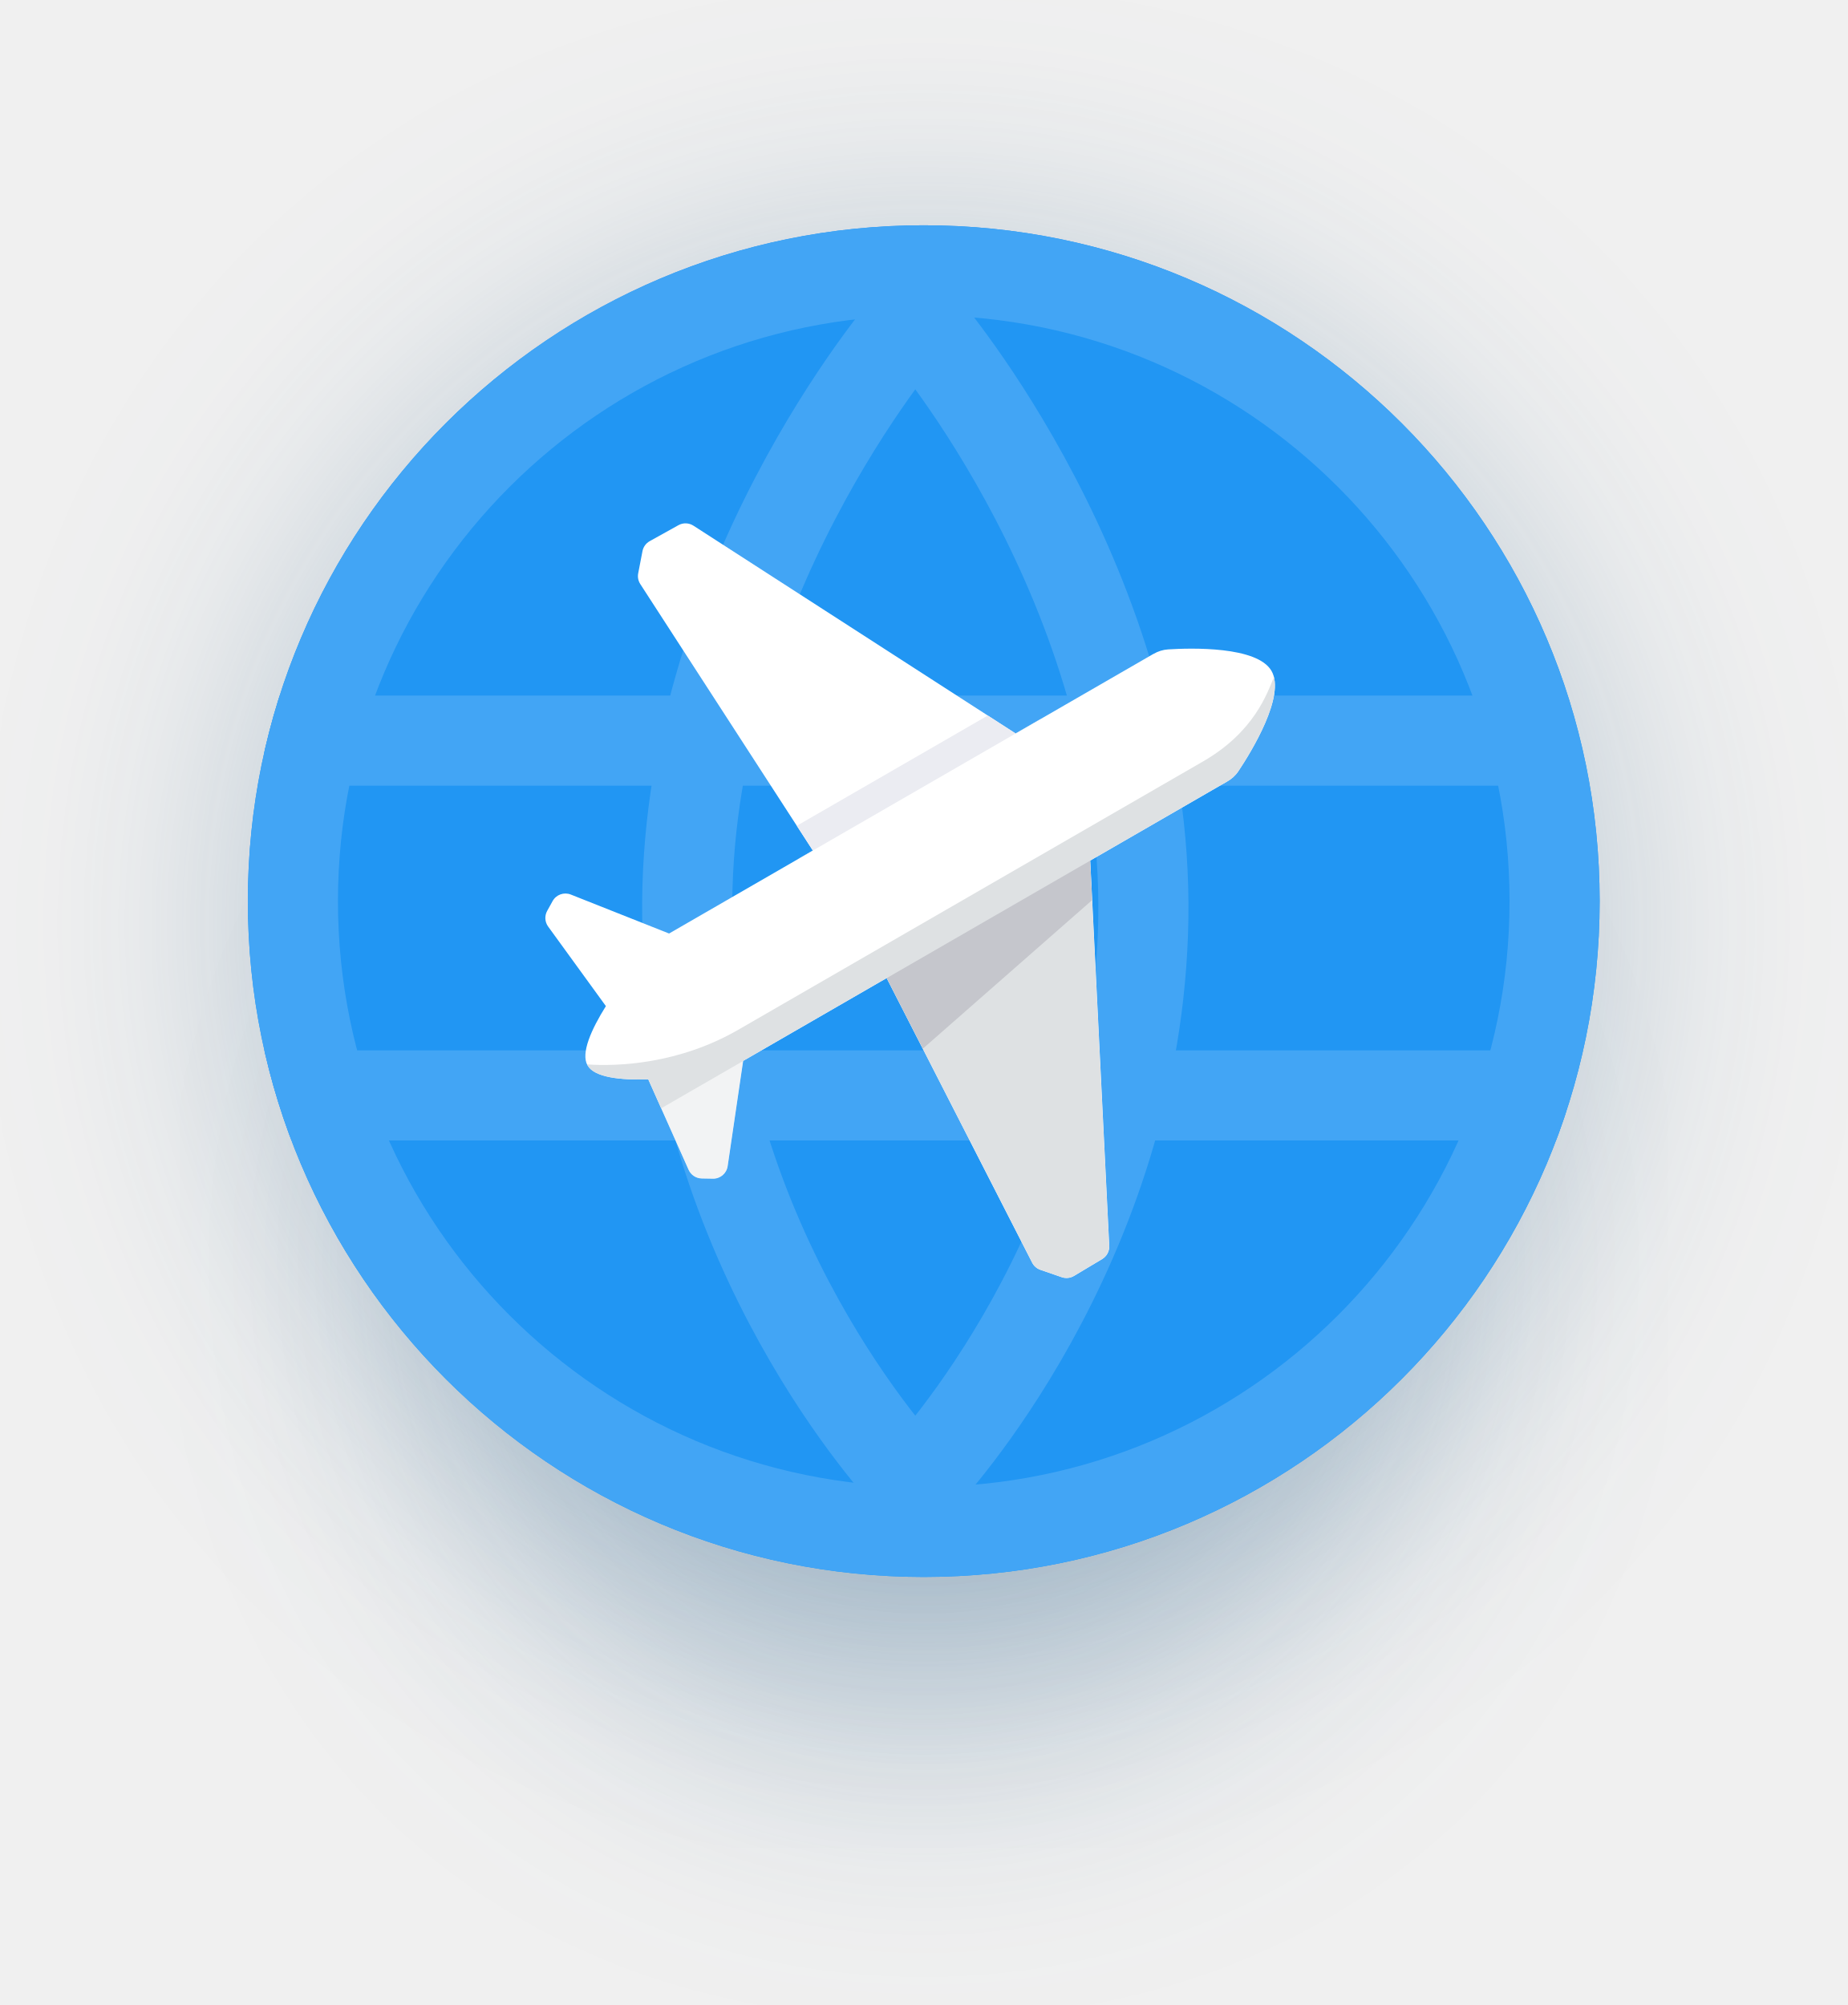
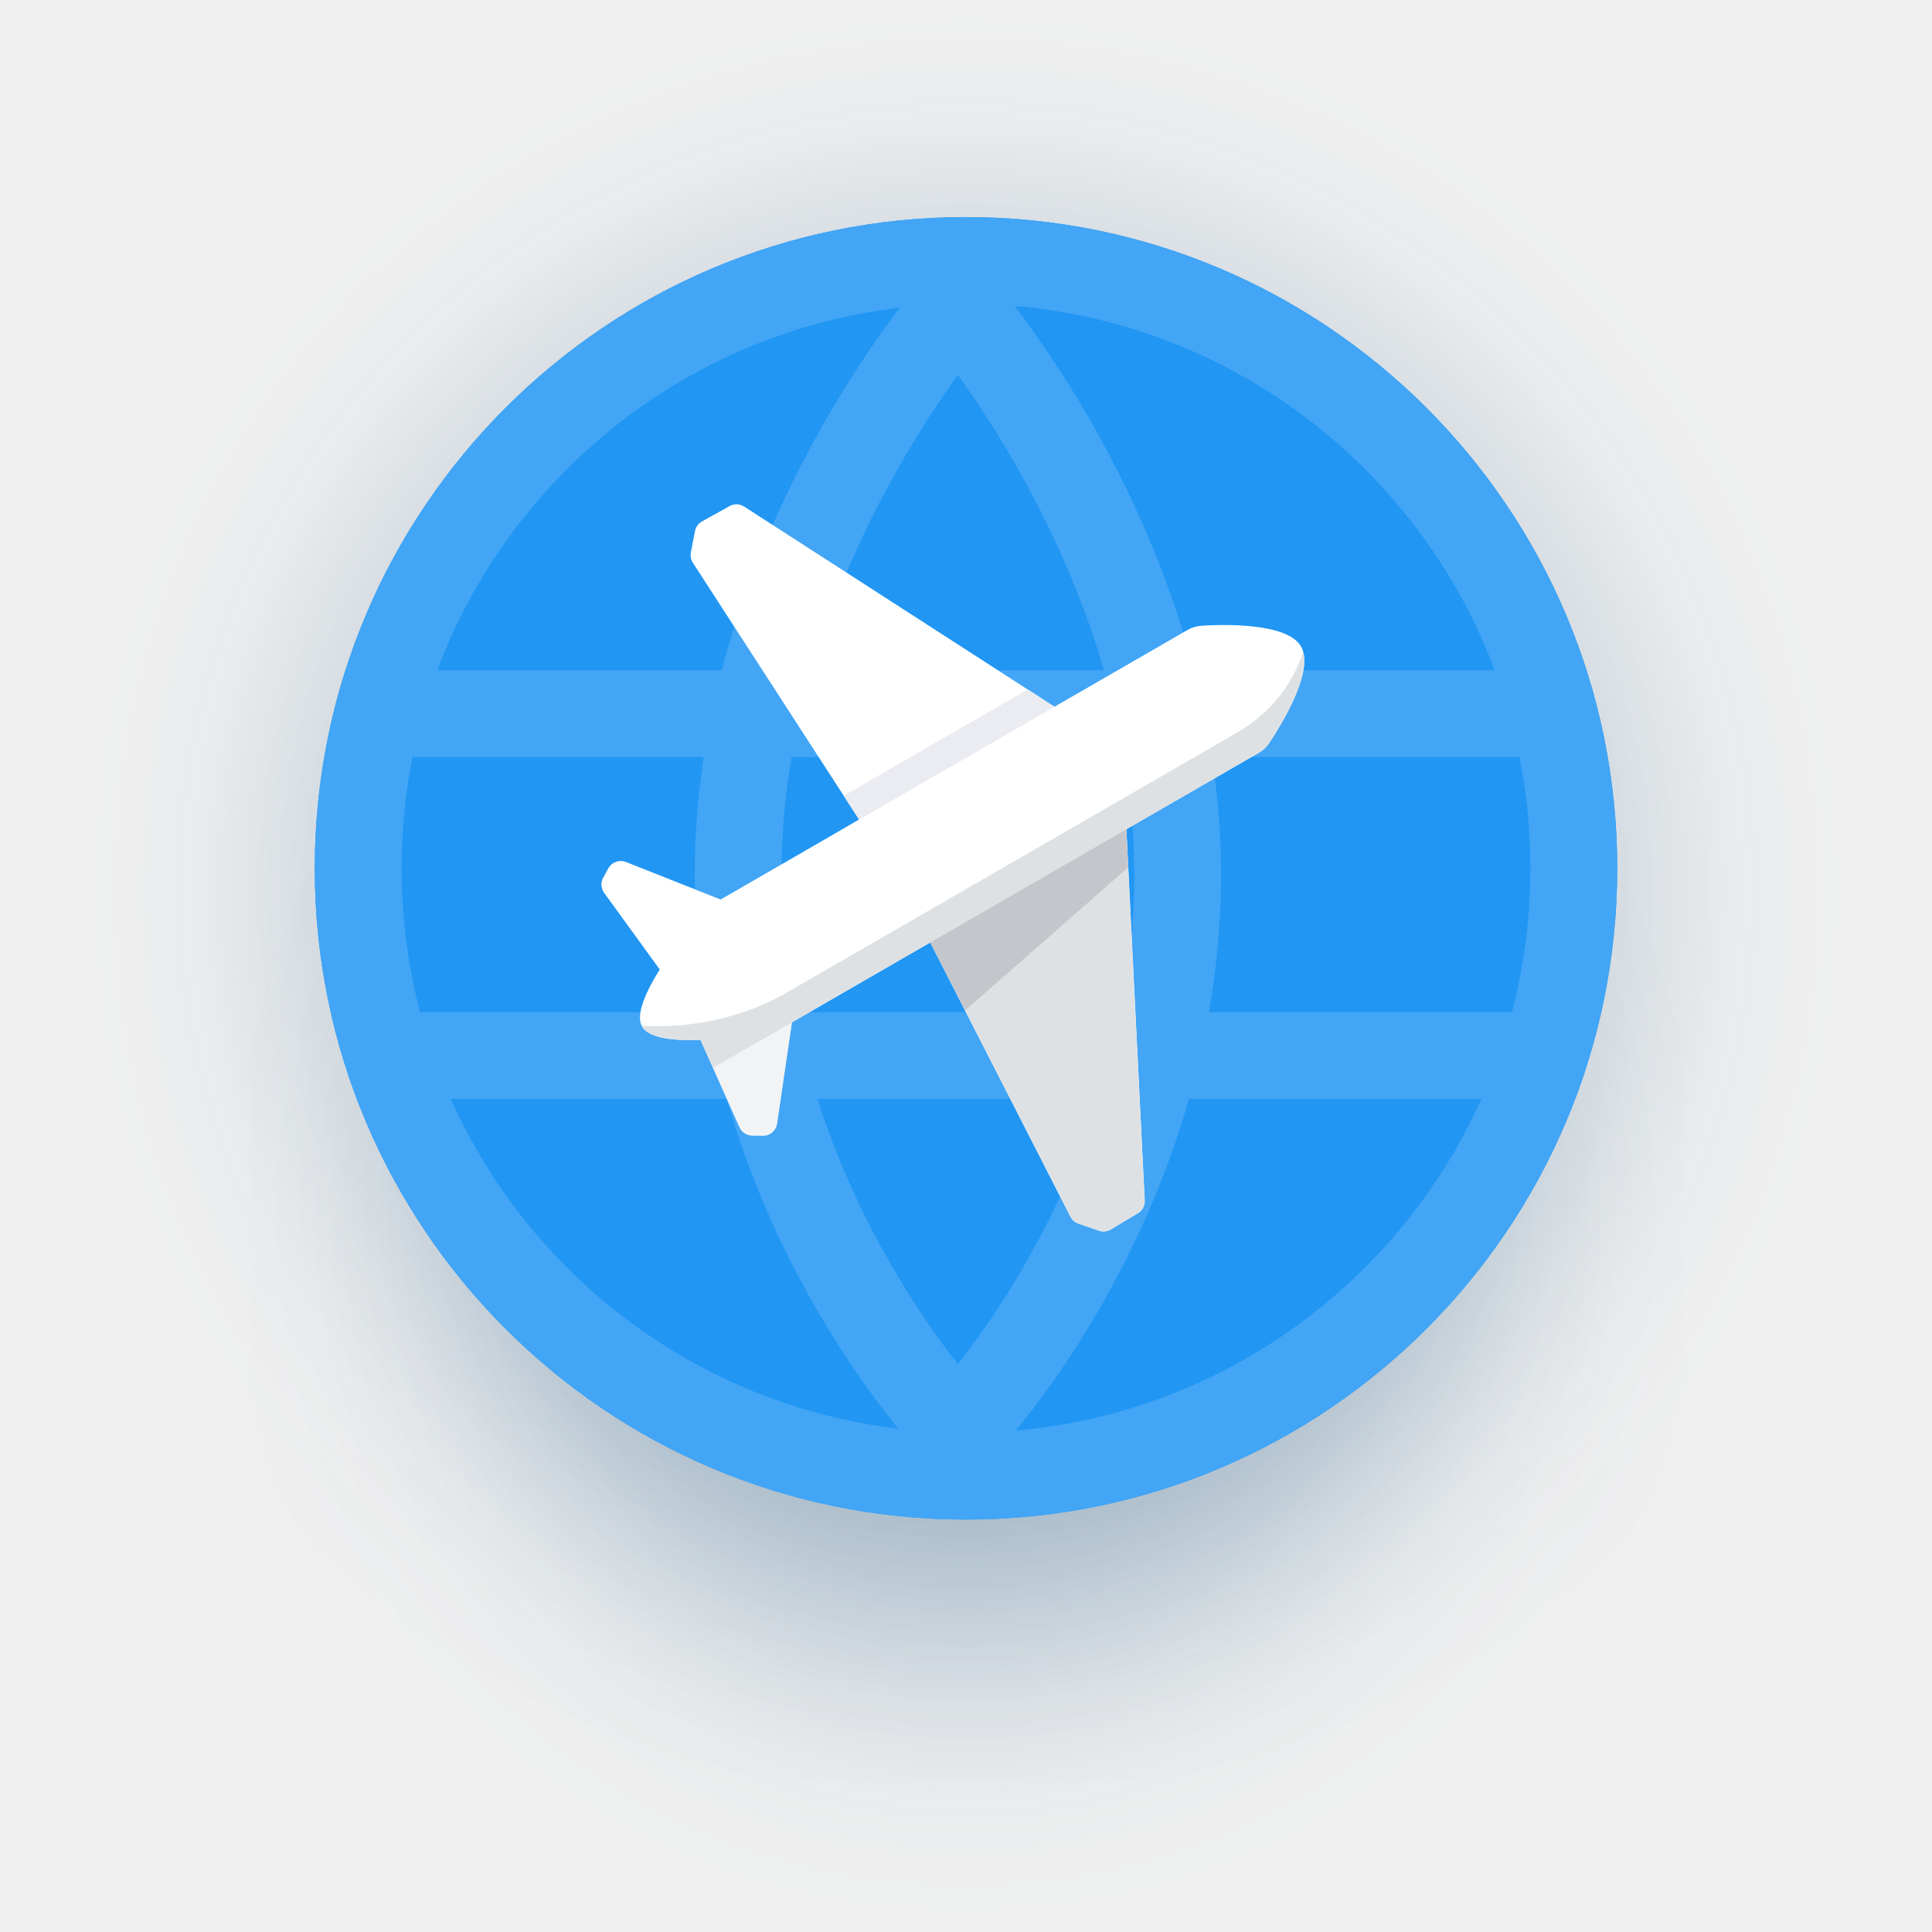
- <svg xmlns="http://www.w3.org/2000/svg" fill="none" viewBox="0 0 82 89">
+ <svg xmlns="http://www.w3.org/2000/svg" fill="none" viewBox="0 0 82 89" width="90px" height="90px">
  <g filter="url(#d)">
    <path d="m41 70c12.15 0 22-9.85 22-22s-9.85-22-22-22-22 9.85-22 22 9.85 22 22 22z" clip-rule="evenodd" fill="#000" fill-opacity=".01" fill-rule="evenodd" />
  </g>
  <g filter="url(#c)">
    <path d="m41 70c16.568 0 30-13.432 30-30s-13.432-30-30-30-30 13.432-30 30 13.432 30 30 30z" clip-rule="evenodd" fill="#2196F3" fill-rule="evenodd" />
    <path d="m69 40c0 15.464-12.536 28-28 28s-28-12.536-28-28 12.536-28 28-28 28 12.536 28 28z" stroke="#42A5F5" stroke-width="4" />
  </g>
  <mask id="b" x="11" y="10" width="60" height="60" mask-type="alpha" maskUnits="userSpaceOnUse">
    <path d="m41 70c16.568 0 30-13.432 30-30s-13.432-30-30-30-30 13.432-30 30 13.432 30 30 30z" clip-rule="evenodd" fill="#fff" fill-rule="evenodd" />
  </mask>
  <g mask="url(#b)" stroke="#42A5F5" stroke-width="4">
    <path d="m13.714 32.875h53.822" stroke-linecap="square" />
    <path d="m13.714 48.625h53.822" stroke-linecap="square" />
    <path d="m40.25 14.5s-9.962 11.578-9.746 26.25c0.216 14.672 9.746 24.75 9.746 24.75" stroke-linecap="round" stroke-linejoin="round" />
    <path d="m41 14.5s9.962 11.578 9.746 26.25c-0.216 14.672-9.746 24.75-9.746 24.75" stroke-linecap="round" stroke-linejoin="round" />
  </g>
  <path d="m51.195 29.028c0.2-0.116 0.42-0.187 0.651-0.202 1.016-0.064 3.952-0.148 4.589 0.955 0.637 1.103-0.905 3.603-1.469 4.45-0.128 0.192-0.3 0.347-0.5 0.462l-6.076 3.508 0.844 17.1c0.012 0.239-0.109 0.466-0.315 0.589l-1.249 0.748c-0.165 0.099-0.364 0.119-0.546 0.057l-0.947-0.327c-0.159-0.055-0.29-0.169-0.366-0.318l-6.458-12.632-6.369 3.677-0.687 4.671c-0.048 0.323-0.328 0.561-0.655 0.555l-0.498-0.009c-0.252-0.005-0.478-0.155-0.581-0.385l-1.79-4.016c-1.23 0.039-2.385-0.082-2.695-0.618-0.309-0.536 0.164-1.592 0.814-2.633l-2.563-3.531c-0.148-0.204-0.165-0.475-0.043-0.695l0.241-0.436c0.158-0.286 0.504-0.41 0.808-0.29l4.362 1.73 6.38-3.684-7.659-11.829c-0.091-0.141-0.124-0.311-0.092-0.476l0.19-0.984c0.036-0.188 0.154-0.351 0.322-0.444l1.273-0.708c0.209-0.117 0.466-0.108 0.668 0.022l14.298 9.223 6.118-3.532z" clip-rule="evenodd" fill="#fff" fill-rule="evenodd" />
  <mask id="a" x="16" y="13" width="50" height="51" mask-type="alpha" maskUnits="userSpaceOnUse">
    <path d="m51.195 29.028c0.2-0.116 0.42-0.187 0.651-0.202 1.016-0.064 3.952-0.148 4.589 0.955 0.637 1.103-0.905 3.603-1.469 4.45-0.128 0.192-0.3 0.347-0.5 0.462l-6.076 3.508 0.844 17.1c0.012 0.239-0.109 0.466-0.315 0.589l-1.249 0.748c-0.165 0.099-0.364 0.119-0.546 0.057l-0.947-0.327c-0.159-0.055-0.29-0.169-0.366-0.318l-6.458-12.632-6.369 3.677-0.687 4.671c-0.048 0.323-0.328 0.561-0.655 0.555l-0.498-0.009c-0.252-0.005-0.478-0.155-0.581-0.385l-1.79-4.016c-1.23 0.039-2.385-0.082-2.695-0.618-0.309-0.536 0.164-1.592 0.814-2.633l-2.563-3.531c-0.148-0.204-0.165-0.475-0.043-0.695l0.241-0.436c0.158-0.286 0.504-0.41 0.808-0.29l4.362 1.73 6.38-3.684-7.659-11.829c-0.091-0.141-0.124-0.311-0.092-0.476l0.19-0.984c0.036-0.188 0.154-0.351 0.322-0.444l1.273-0.708c0.209-0.117 0.466-0.108 0.668 0.022l14.298 9.223 6.118-3.532z" clip-rule="evenodd" fill="#fff" fill-rule="evenodd" />
  </mask>
  <g mask="url(#a)">
    <rect transform="rotate(60 45.536 30.784)" x="45.536" y="30.784" width="1.308" height="12.408" fill="#EBECF2" />
    <path d="m48.919 55.891c0.206-0.123 0.327-0.35 0.315-0.589l-0.872-17.659-9.236 5.333 6.685 13.076c0.076 0.149 0.208 0.264 0.366 0.318l0.947 0.327c0.181 0.063 0.381 0.042 0.546-0.057l1.249-0.748z" clip-rule="evenodd" fill="#DEE1E3" fill-rule="evenodd" />
    <path d="m28.837 47.801l-0.089 0.051 1.816 4.075c0.103 0.23 0.329 0.38 0.581 0.385l0.498 0.009c0.327 0.006 0.607-0.231 0.655-0.555l0.726-4.934-0.463 0.267c-0.143 0.083-0.297 0.144-0.459 0.181-0.55 0.123-1.946 0.414-3.264 0.52z" clip-rule="evenodd" fill="#DEE1E3" fill-rule="evenodd" opacity=".4" />
    <path d="m39.248 43.213l9.129-5.271 0.099 2.011-7.521 6.6-1.708-3.34z" clip-rule="evenodd" fill="#C5C6CC" fill-rule="evenodd" />
    <path d="m57.482 32.952l-29.791 17.2s-0.879-1.589-1.612-2.858c-0.009-0.015-0.017-0.031-0.025-0.047 1.351 0.098 4.073-0.012 6.712-1.536l20.625-11.908c2.292-1.323 2.853-3.036 3.162-3.773 0.478 1.285 0.93 2.921 0.93 2.921z" clip-rule="evenodd" fill="#DEE1E3" fill-rule="evenodd" />
  </g>
  <defs>
    <filter id="d" x="8" y="23" width="66" height="66" color-interpolation-filters="sRGB" filterUnits="userSpaceOnUse">
      <feFlood flood-opacity="0" result="BackgroundImageFix" />
      <feColorMatrix in="SourceAlpha" values="0 0 0 0 0 0 0 0 0 0 0 0 0 0 0 0 0 0 127 0" />
      <feOffset dy="8" />
      <feGaussianBlur stdDeviation="5.5" />
      <feColorMatrix values="0 0 0 0 0.216 0 0 0 0 0.408 0 0 0 0 0.557 0 0 0 0.25 0" />
      <feBlend in2="BackgroundImageFix" result="effect1_dropShadow" />
      <feBlend in="SourceGraphic" in2="effect1_dropShadow" result="shape" />
    </filter>
    <filter id="c" x="0" y="0" width="82" height="82" color-interpolation-filters="sRGB" filterUnits="userSpaceOnUse">
      <feFlood flood-opacity="0" result="BackgroundImageFix" />
      <feColorMatrix in="SourceAlpha" values="0 0 0 0 0 0 0 0 0 0 0 0 0 0 0 0 0 0 127 0" />
      <feOffset dy="1" />
      <feGaussianBlur stdDeviation="5.5" />
      <feColorMatrix values="0 0 0 0 0.216 0 0 0 0 0.408 0 0 0 0 0.557 0 0 0 0.3 0" />
      <feBlend in2="BackgroundImageFix" result="effect1_dropShadow" />
      <feBlend in="SourceGraphic" in2="effect1_dropShadow" result="shape" />
    </filter>
  </defs>
</svg>
